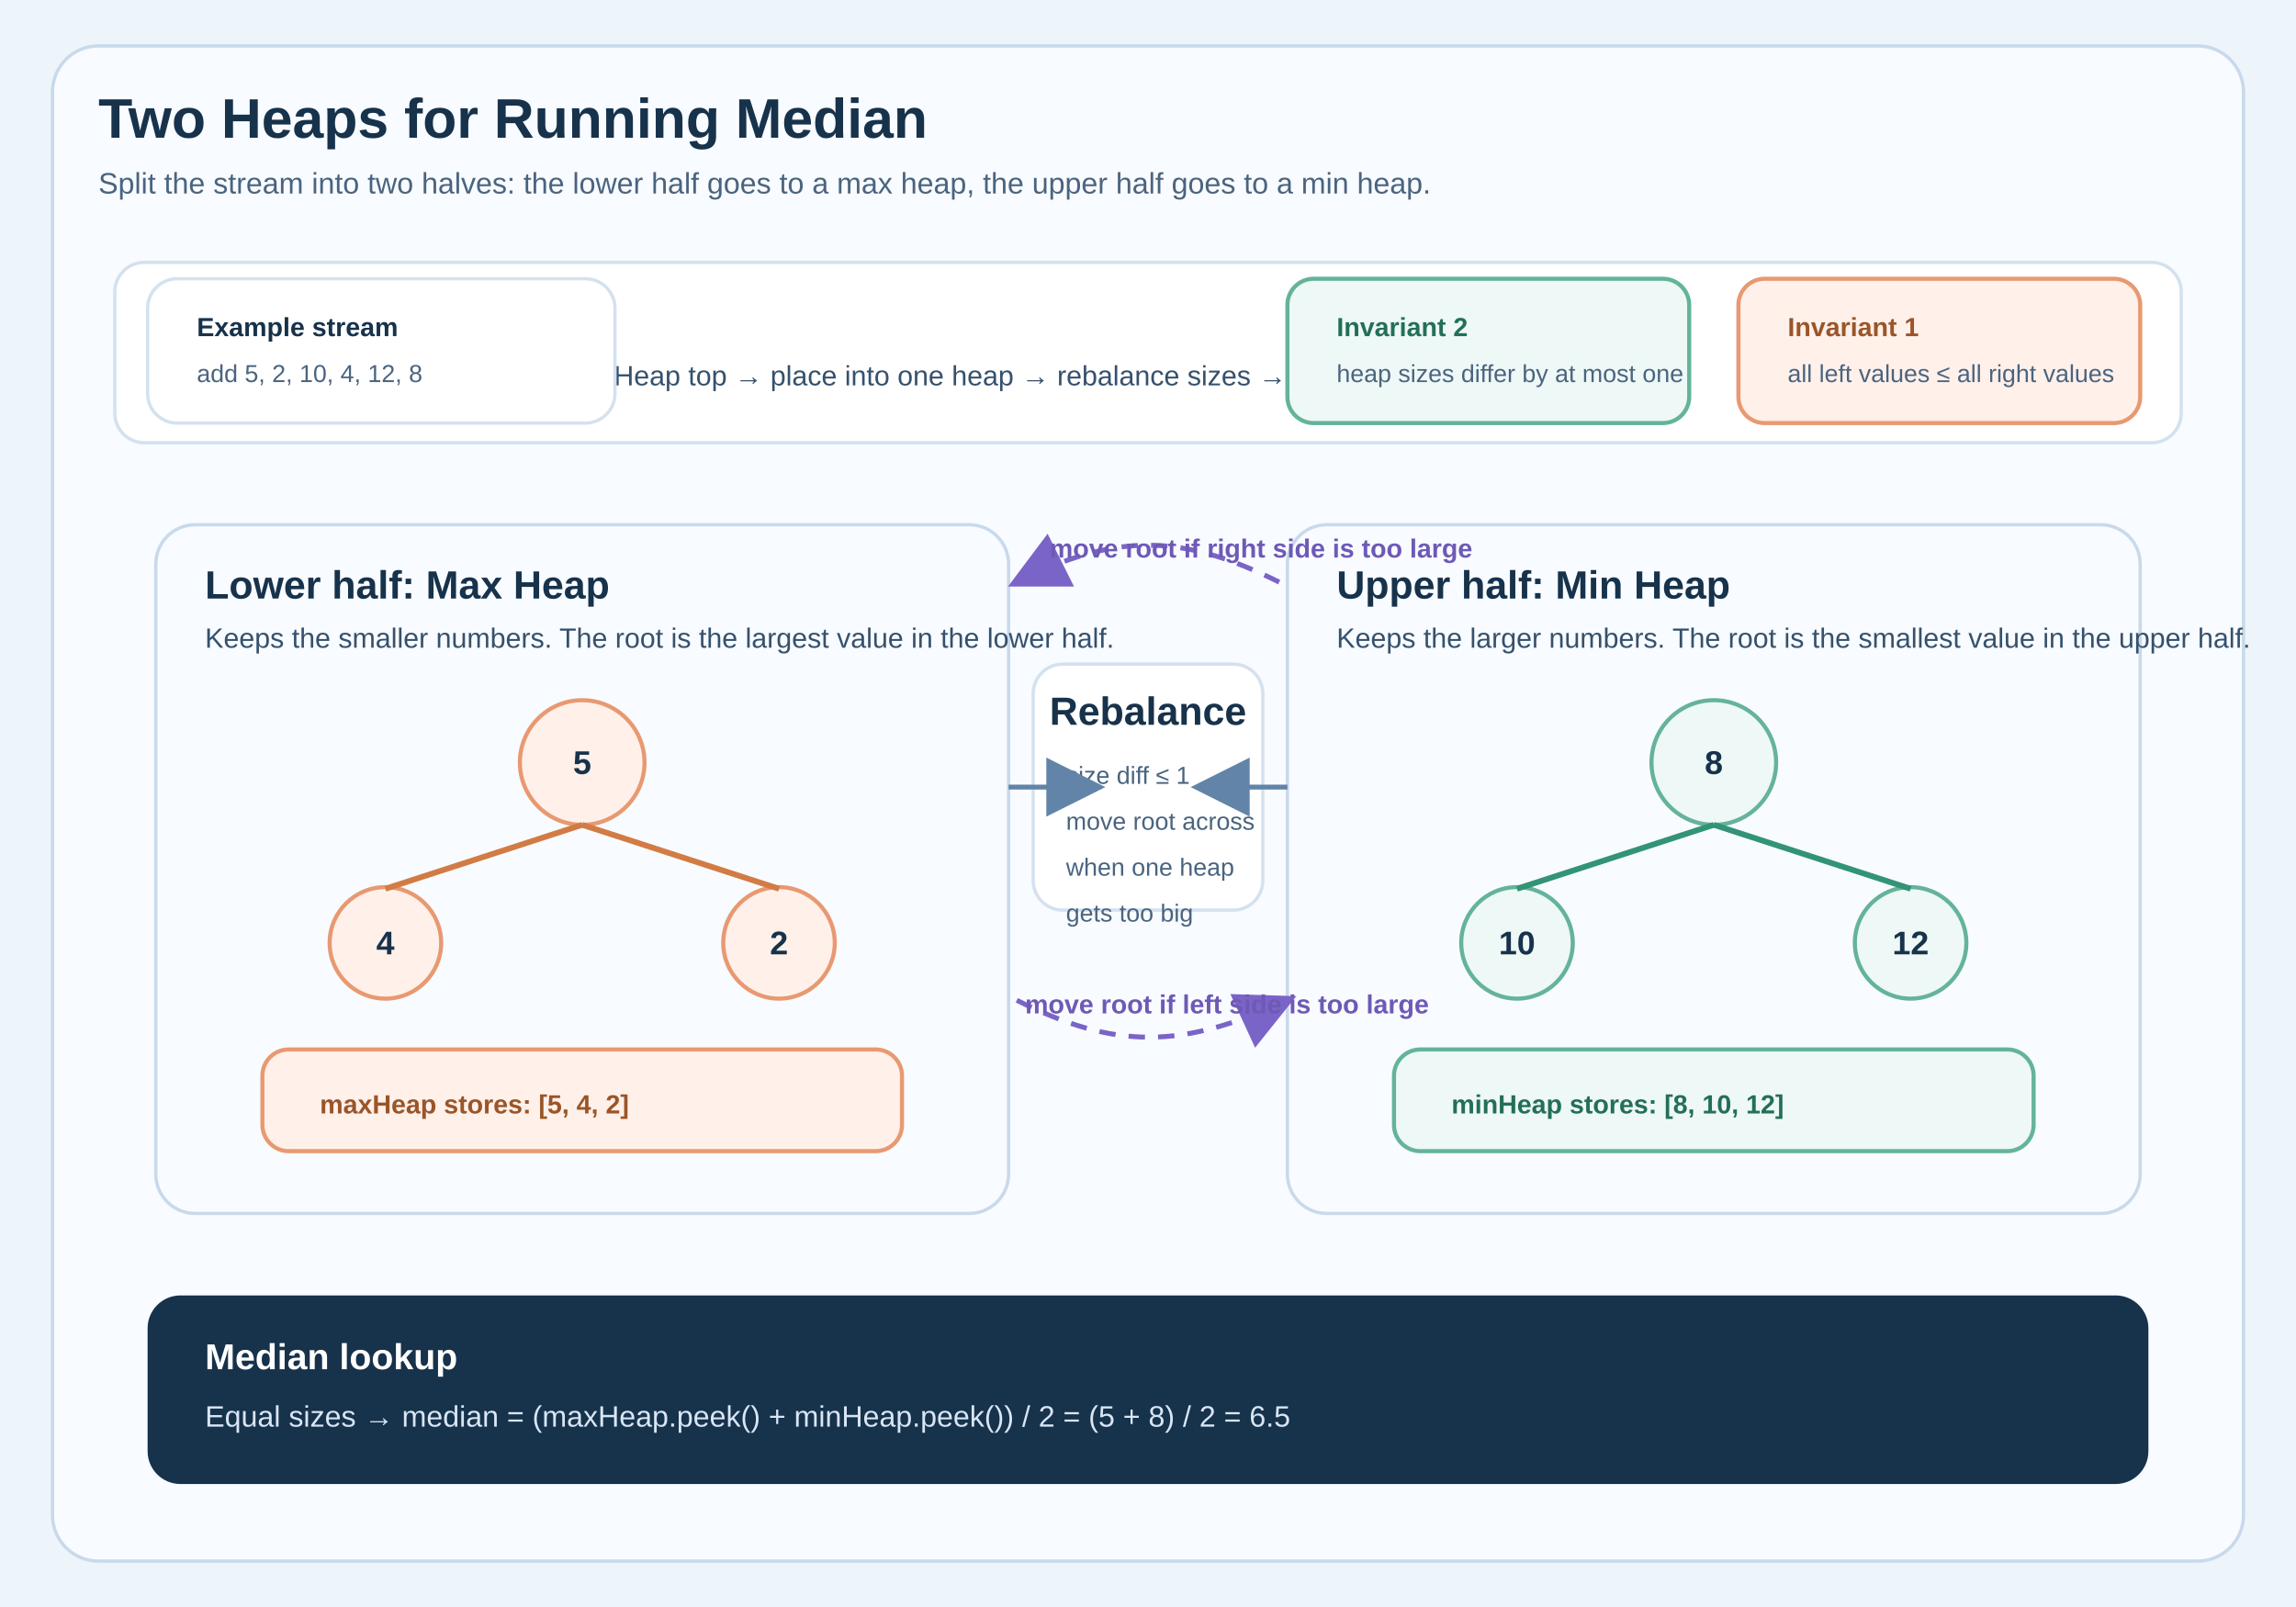
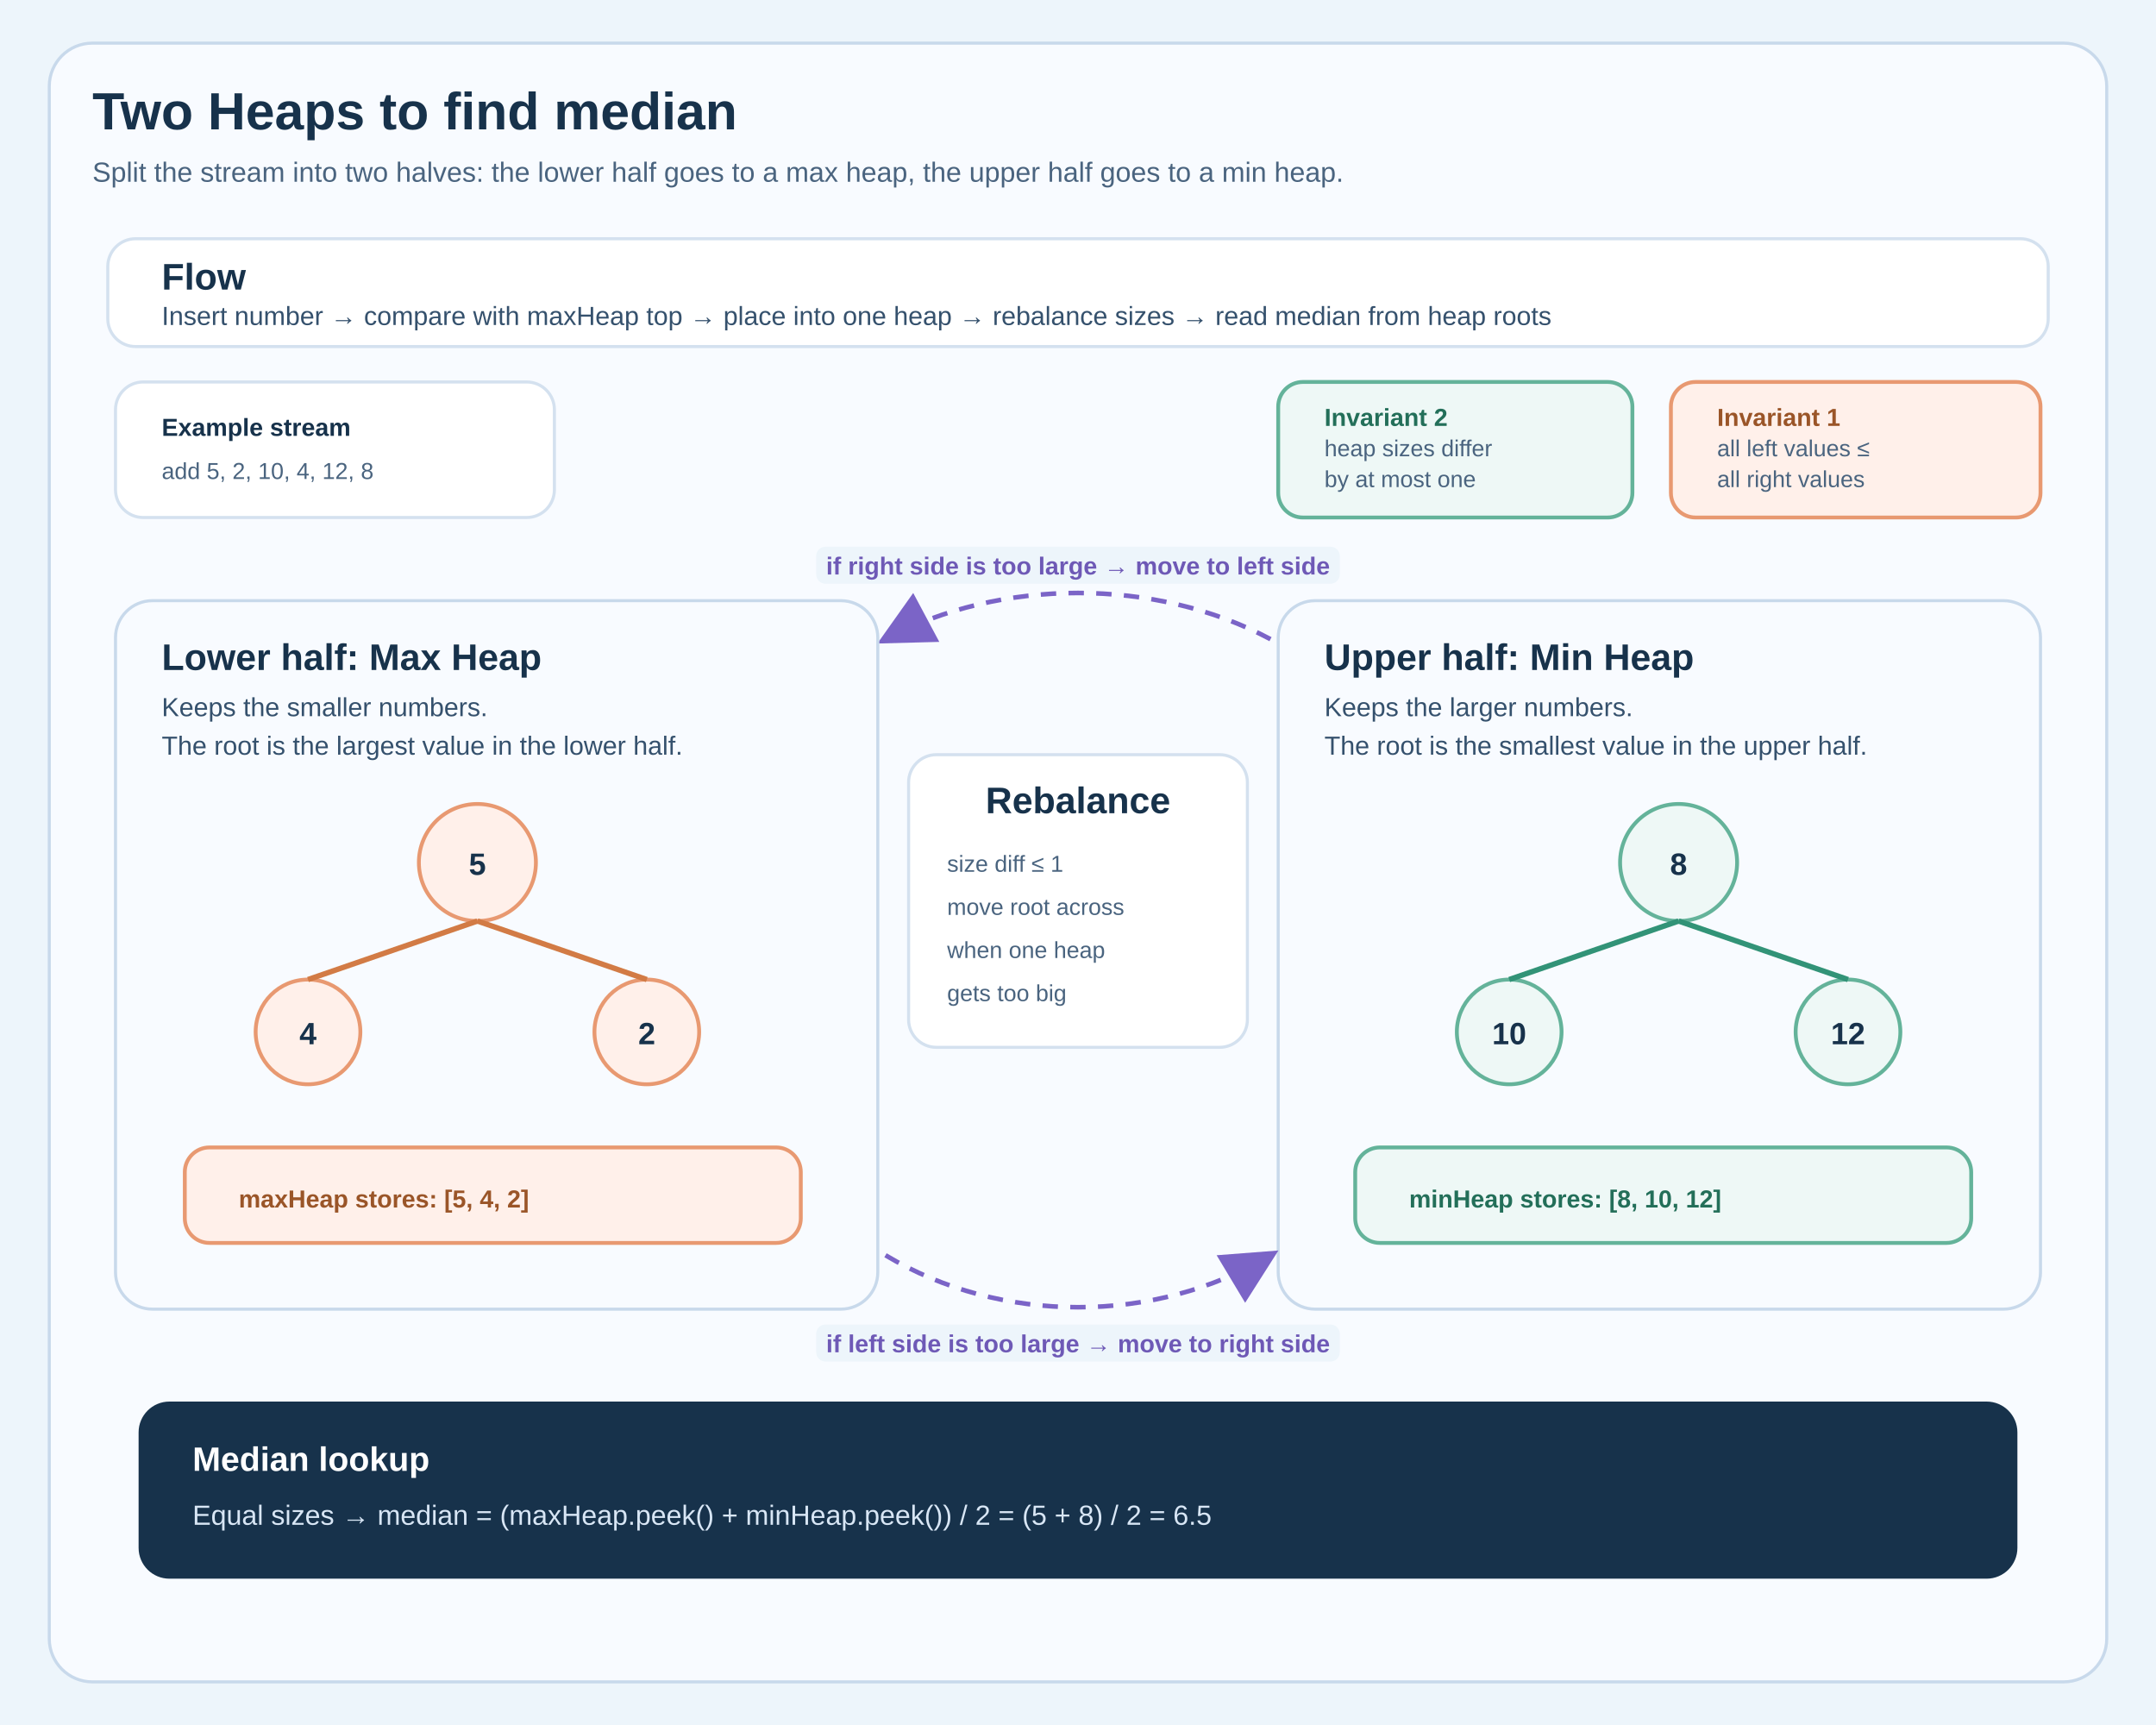
- <svg xmlns="http://www.w3.org/2000/svg" width="1400" height="980" viewBox="0 0 1400 980" role="img" aria-labelledby="title desc">
+ <svg xmlns="http://www.w3.org/2000/svg" width="1400" height="1120" viewBox="0 0 1400 1120" role="img" aria-labelledby="title desc">
  <defs>
    <style>
      .bg-card { fill: #f8fbff; stroke: #c8d9eb; stroke-width: 2; }
      .title { font: 700 34px "Segoe UI", Arial, sans-serif; fill: #17324b; }
      .subtitle { font: 500 18px "Segoe UI", Arial, sans-serif; fill: #4a647f; }
      .card-title { font: 700 24px "Segoe UI", Arial, sans-serif; fill: #17324b; }
      .body { font: 500 17px "Segoe UI", Arial, sans-serif; fill: #35516d; }
      .label { font: 600 16px "Segoe UI", Arial, sans-serif; }
      .small { font: 500 15px "Segoe UI", Arial, sans-serif; fill: #4a647f; }
      .heap-left { fill: #fff0ea; stroke: #e89971; stroke-width: 2.5; }
      .heap-right { fill: #eef8f6; stroke: #64b39a; stroke-width: 2.5; }
      .heap-text { font: 700 20px "Segoe UI", Arial, sans-serif; fill: #17324b; }
      .chip { rx: 16; ry: 16; }
      .pipe { fill: #ffffff; stroke: #d4e1ef; stroke-width: 2; rx: 18; ry: 18; }
      .result-card { fill: #17324b; rx: 20; ry: 20; }
      .result-title { font: 700 22px "Segoe UI", Arial, sans-serif; fill: #ffffff; }
      .result-body { font: 500 18px "Segoe UI", Arial, sans-serif; fill: #d8e6f5; }
      .left-line { stroke: #d27b45; stroke-width: 3.5; fill: none; }
      .right-line { stroke: #329377; stroke-width: 3.5; fill: none; }
-       .flow { stroke: #6184a8; stroke-width: 3; fill: none; marker-end: url(#arrow); }
      .rebalance { stroke: #7b64c7; stroke-width: 3; fill: none; marker-end: url(#arrowPurple); stroke-dasharray: 10 8; }
    </style>
-     <marker id="arrow" markerWidth="12" markerHeight="12" refX="10" refY="6" orient="auto">
-       <path d="M0,0 L12,6 L0,12 z" fill="#6184a8" />
-     </marker>
    <marker id="arrowPurple" markerWidth="12" markerHeight="12" refX="10" refY="6" orient="auto">
      <path d="M0,0 L12,6 L0,12 z" fill="#7b64c7" />
    </marker>
  </defs>
-   <rect width="1400" height="980" fill="#edf5fb" />
-   <rect x="32" y="28" width="1336" height="924" class="bg-card" rx="28" ry="28" />
-   <text x="60" y="84" class="title">Two Heaps for Running Median</text>
+   <rect width="1400" height="1120" fill="#edf5fb" />
+   <rect x="32" y="28" width="1336" height="1064" class="bg-card" rx="28" ry="28" />
+   <text x="60" y="84" class="title">Two Heaps to find median</text>
  <text x="60" y="118" class="subtitle">Split the stream into two halves: the lower half goes to a max heap, the upper half goes to a min heap.</text>
-   <rect x="70" y="160" width="1260" height="110" class="pipe" />
-   <text x="105" y="200" class="card-title">Flow</text>
-   <text x="105" y="235" class="body">Insert number → compare with maxHeap top → place into one heap → rebalance sizes → read median from heap roots</text>
-   <rect x="95" y="320" width="520" height="420" class="bg-card" rx="24" ry="24" />
-   <text x="125" y="365" class="card-title">Lower half: Max Heap</text>
-   <text x="125" y="395" class="body">Keeps the smaller numbers. The root is the largest value in the lower half.</text>
-   <rect x="785" y="320" width="520" height="420" class="bg-card" rx="24" ry="24" />
-   <text x="815" y="365" class="card-title">Upper half: Min Heap</text>
-   <text x="815" y="395" class="body">Keeps the larger numbers. The root is the smallest value in the upper half.</text>
-   <rect x="630" y="405" width="140" height="150" class="pipe" />
-   <text x="700" y="442" text-anchor="middle" class="card-title" font-size="22">Rebalance</text>
-   <text x="650" y="478" class="small">size diff ≤ 1</text>
-   <text x="650" y="506" class="small">move root across</text>
-   <text x="650" y="534" class="small">when one heap</text>
-   <text x="650" y="562" class="small">gets too big</text>
-   <circle cx="355" cy="465" r="38" class="heap-left" />
-   <text x="355" y="472" text-anchor="middle" class="heap-text">5</text>
-   <circle cx="235" cy="575" r="34" class="heap-left" />
-   <text x="235" y="582" text-anchor="middle" class="heap-text">4</text>
-   <circle cx="475" cy="575" r="34" class="heap-left" />
-   <text x="475" y="582" text-anchor="middle" class="heap-text">2</text>
-   <path d="M355 503 L235 542" class="left-line" />
-   <path d="M355 503 L475 542" class="left-line" />
-   <circle cx="1045" cy="465" r="38" class="heap-right" />
-   <text x="1045" y="472" text-anchor="middle" class="heap-text">8</text>
-   <circle cx="925" cy="575" r="34" class="heap-right" />
-   <text x="925" y="582" text-anchor="middle" class="heap-text">10</text>
-   <circle cx="1165" cy="575" r="34" class="heap-right" />
-   <text x="1165" y="582" text-anchor="middle" class="heap-text">12</text>
-   <path d="M1045 503 L925 542" class="right-line" />
-   <path d="M1045 503 L1165 542" class="right-line" />
-   <rect x="160" y="640" width="390" height="62" class="heap-left chip" />
-   <text x="195" y="679" class="label" fill="#9a5528">maxHeap stores: [5, 4, 2]</text>
-   <rect x="850" y="640" width="390" height="62" class="heap-right chip" />
-   <text x="885" y="679" class="label" fill="#236f59">minHeap stores: [8, 10, 12]</text>
-   <path d="M615 480 C640 480, 640 480, 668 480" class="flow" />
-   <path d="M785 480 C760 480, 760 480, 732 480" class="flow" />
-   <path d="M620 610 C680 640, 720 640, 785 610" class="rebalance" />
-   <path d="M780 355 C720 325, 680 325, 620 355" class="rebalance" />
-   <text x="625" y="618" class="label" fill="#6e59b6">move root if left side is too large</text>
-   <text x="640" y="340" class="label" fill="#6e59b6">move root if right side is too large</text>
-   <rect x="90" y="790" width="1220" height="115" class="result-card" />
-   <text x="125" y="835" class="result-title">Median lookup</text>
-   <text x="125" y="870" class="result-body">Equal sizes → median = (maxHeap.peek() + minHeap.peek()) / 2 = (5 + 8) / 2 = 6.5</text>
-   <rect x="1060" y="170" width="245" height="88" class="heap-left chip" />
-   <text x="1090" y="205" class="label" fill="#9a5528">Invariant 1</text>
-   <text x="1090" y="233" class="small">all left values ≤ all right values</text>
-   <rect x="785" y="170" width="245" height="88" class="heap-right chip" />
-   <text x="815" y="205" class="label" fill="#236f59">Invariant 2</text>
-   <text x="815" y="233" class="small">heap sizes differ by at most one</text>
-   <rect x="90" y="170" width="285" height="88" class="pipe" />
-   <text x="120" y="205" class="label" fill="#17324b">Example stream</text>
-   <text x="120" y="233" class="small">add 5, 2, 10, 4, 12, 8</text>
+   <rect x="70" y="155" width="1260" height="70" class="pipe" />
+   <text x="105" y="188" class="card-title">Flow</text>
+   <text x="105" y="211" class="body">Insert number → compare with maxHeap top → place into one heap → rebalance sizes → read median from heap roots</text>
+   <rect x="75" y="248" width="285" height="88" class="pipe" />
+   <text x="105" y="283" class="label" fill="#17324b">Example stream</text>
+   <text x="105" y="311" class="small">add 5, 2, 10, 4, 12, 8</text>
+   <rect x="830" y="248" width="230" height="88" class="heap-right chip" />
+   <text x="860" y="272" class="label" fill="#236f59" dominant-baseline="middle">Invariant 2</text>
+   <text x="860" y="292" class="small" dominant-baseline="middle">heap sizes differ</text>
+   <text x="860" y="312" class="small" dominant-baseline="middle">by at most one</text>
+   <rect x="1085" y="248" width="240" height="88" class="heap-left chip" />
+   <text x="1115" y="272" class="label" fill="#9a5528" dominant-baseline="middle">Invariant 1</text>
+   <text x="1115" y="292" class="small" dominant-baseline="middle">all left values ≤</text>
+   <text x="1115" y="312" class="small" dominant-baseline="middle">all right values</text>
+   <path d="M825 415 C750 375, 650 375, 575 415" class="rebalance" />
+   <rect x="530" y="355" width="340" height="24" rx="6" ry="6" fill="#edf5fb" />
+   <text x="700" y="373" text-anchor="middle" class="label" fill="#6e59b6">if right side is too large → move to left side</text>
+   <rect x="75" y="390" width="495" height="460" class="bg-card" rx="24" ry="24" />
+   <text x="105" y="435" class="card-title">Lower half: Max Heap</text>
+   <text x="105" y="465" class="body">Keeps the smaller numbers.</text>
+   <text x="105" y="490" class="body">The root is the largest value in the lower half.</text>
+   <circle cx="310" cy="560" r="38" class="heap-left" />
+   <text x="310" y="568" text-anchor="middle" class="heap-text">5</text>
+   <circle cx="200" cy="670" r="34" class="heap-left" />
+   <text x="200" y="678" text-anchor="middle" class="heap-text">4</text>
+   <circle cx="420" cy="670" r="34" class="heap-left" />
+   <text x="420" y="678" text-anchor="middle" class="heap-text">2</text>
+   <path d="M310 598 L200 636" class="left-line" />
+   <path d="M310 598 L420 636" class="left-line" />
+   <rect x="120" y="745" width="400" height="62" class="heap-left chip" />
+   <text x="155" y="784" class="label" fill="#9a5528">maxHeap stores: [5, 4, 2]</text>
+   <rect x="830" y="390" width="495" height="460" class="bg-card" rx="24" ry="24" />
+   <text x="860" y="435" class="card-title">Upper half: Min Heap</text>
+   <text x="860" y="465" class="body">Keeps the larger numbers.</text>
+   <text x="860" y="490" class="body">The root is the smallest value in the upper half.</text>
+   <circle cx="1090" cy="560" r="38" class="heap-right" />
+   <text x="1090" y="568" text-anchor="middle" class="heap-text">8</text>
+   <circle cx="980" cy="670" r="34" class="heap-right" />
+   <text x="980" y="678" text-anchor="middle" class="heap-text">10</text>
+   <circle cx="1200" cy="670" r="34" class="heap-right" />
+   <text x="1200" y="678" text-anchor="middle" class="heap-text">12</text>
+   <path d="M1090 598 L980 636" class="right-line" />
+   <path d="M1090 598 L1200 636" class="right-line" />
+   <rect x="880" y="745" width="400" height="62" class="heap-right chip" />
+   <text x="915" y="784" class="label" fill="#236f59">minHeap stores: [8, 10, 12]</text>
+   <rect x="590" y="490" width="220" height="190" class="pipe" />
+   <text x="700" y="528" text-anchor="middle" class="card-title" font-size="22">Rebalance</text>
+   <text x="615" y="566" class="small">size diff ≤ 1</text>
+   <text x="615" y="594" class="small">move root across</text>
+   <text x="615" y="622" class="small">when one heap</text>
+   <text x="615" y="650" class="small">gets too big</text>
+   <path d="M575 815 C650 860, 750 860, 825 815" class="rebalance" />
+   <rect x="530" y="860" width="340" height="24" rx="6" ry="6" fill="#edf5fb" />
+   <text x="700" y="878" text-anchor="middle" class="label" fill="#6e59b6">if left side is too large → move to right side</text>
+   <rect x="90" y="910" width="1220" height="115" class="result-card" />
+   <text x="125" y="955" class="result-title">Median lookup</text>
+   <text x="125" y="990" class="result-body">Equal sizes → median = (maxHeap.peek() + minHeap.peek()) / 2 = (5 + 8) / 2 = 6.5</text>
</svg>
